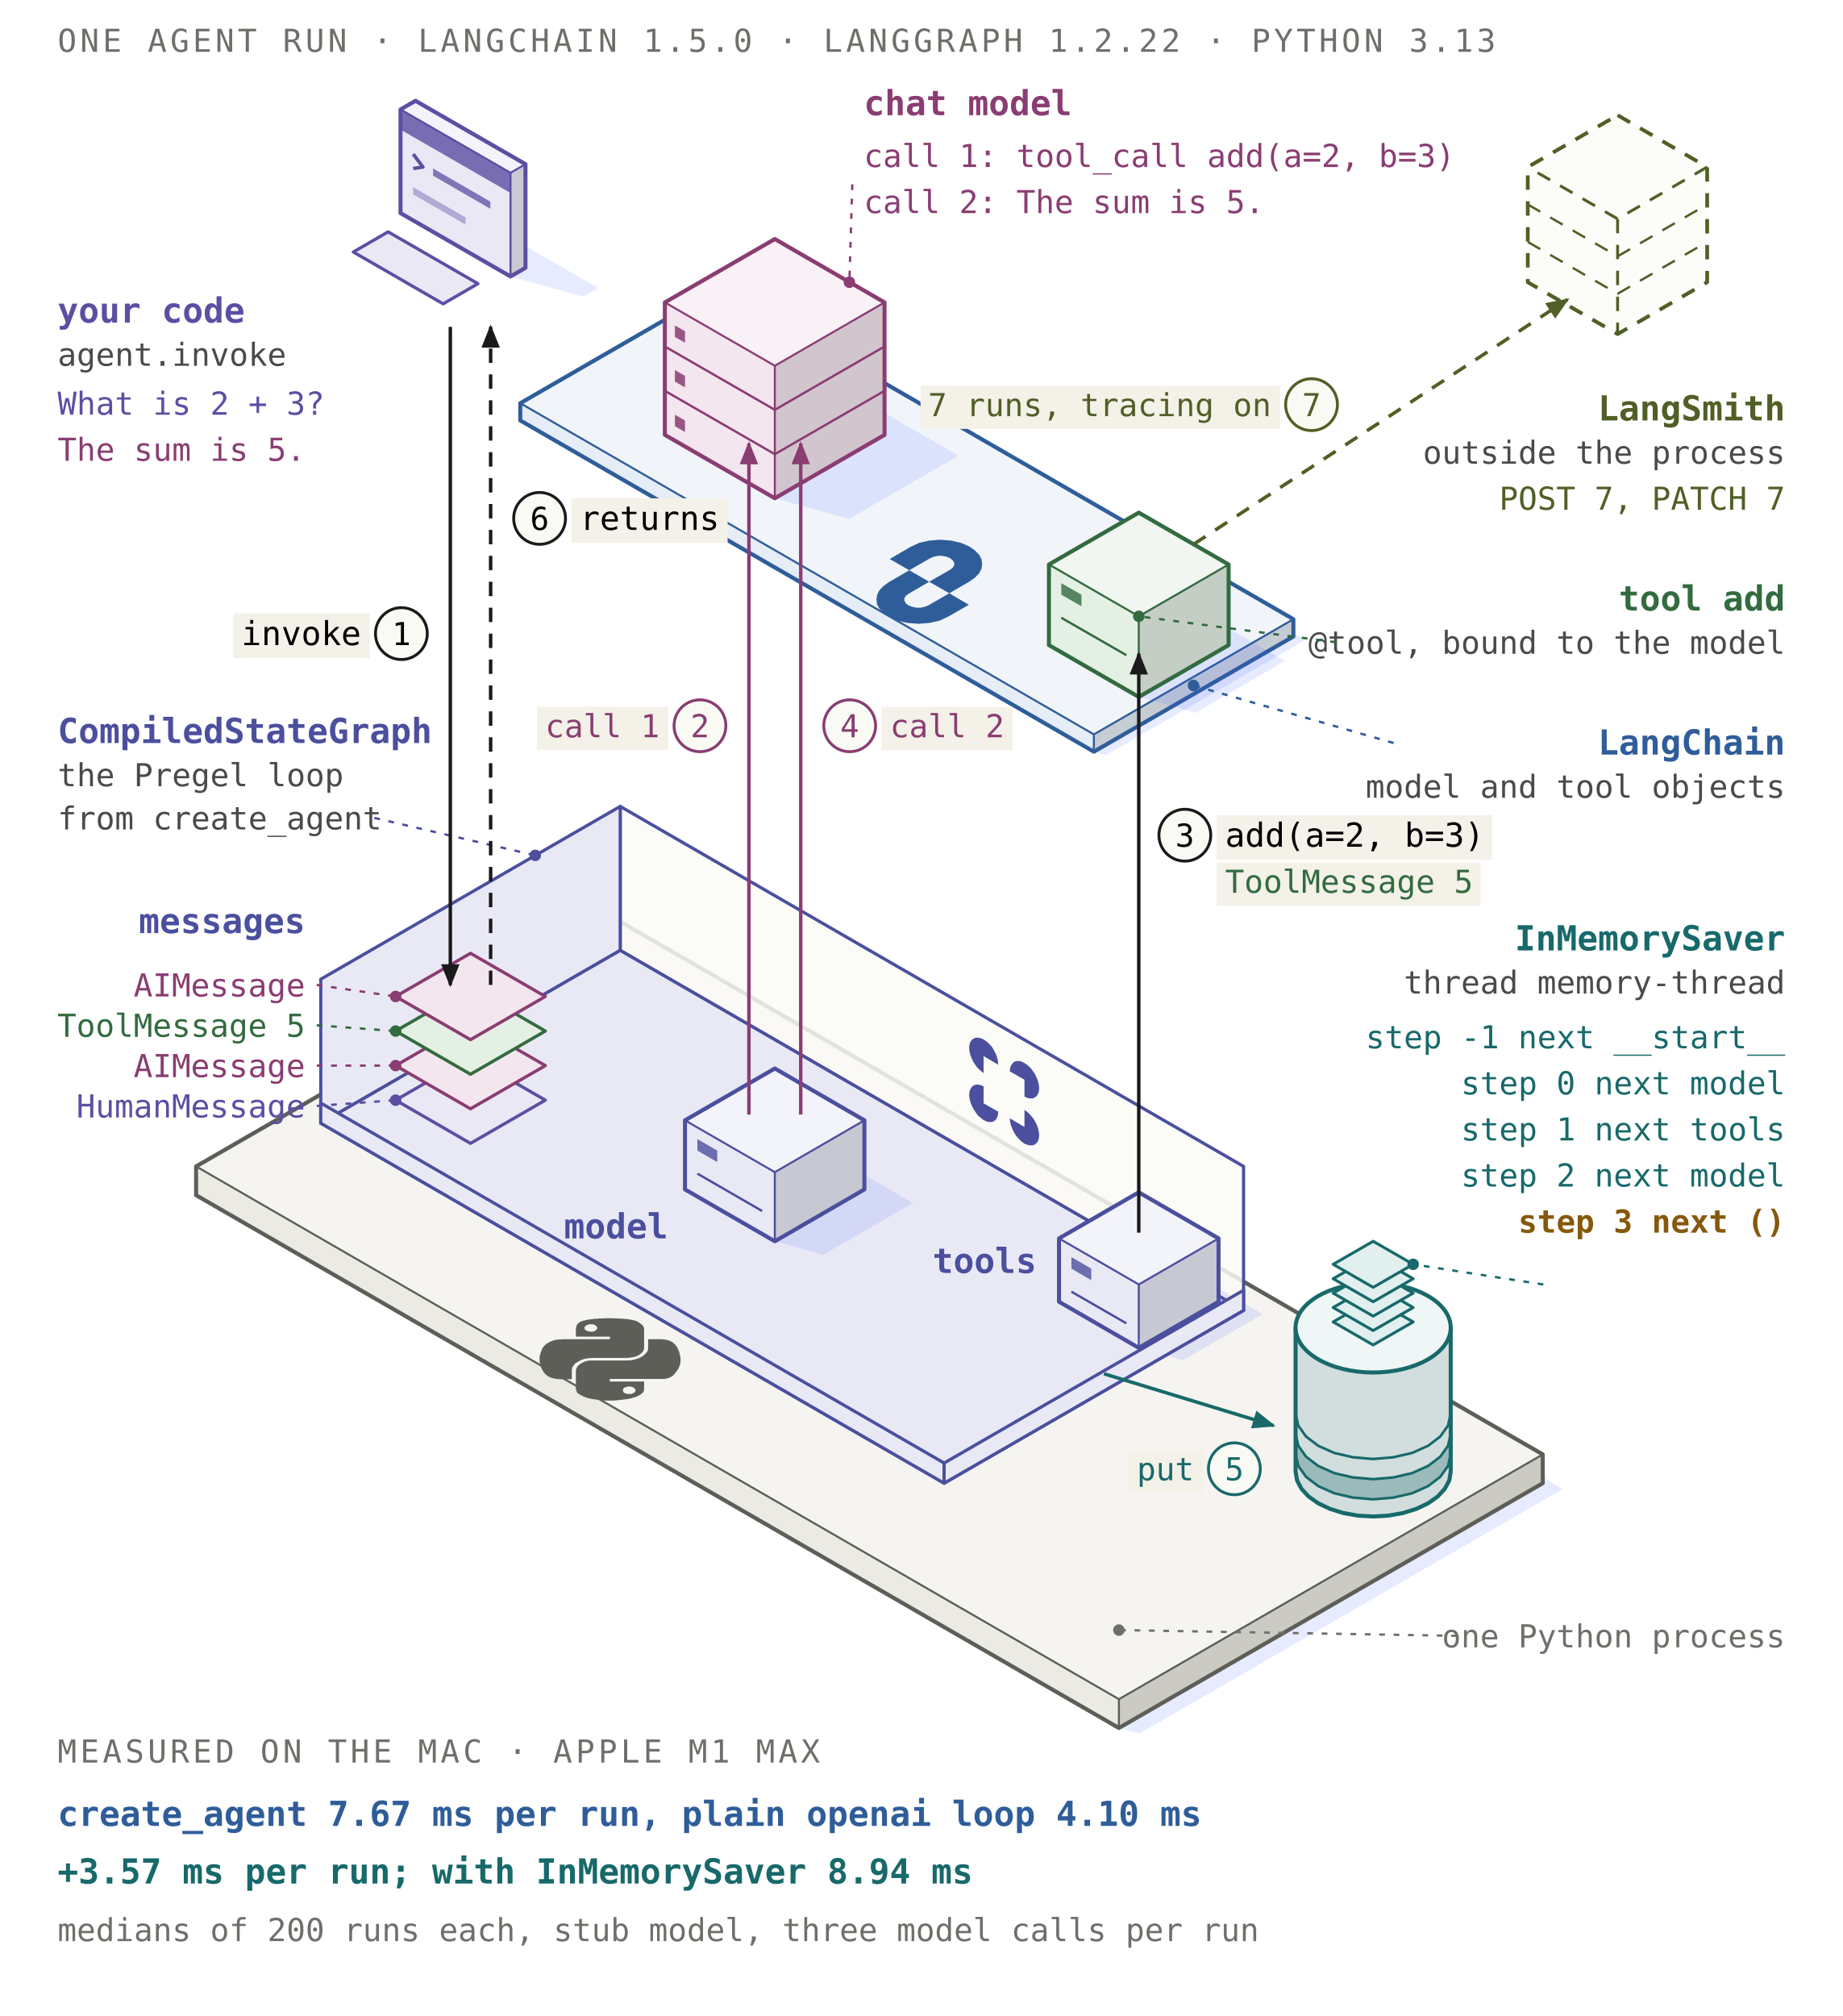
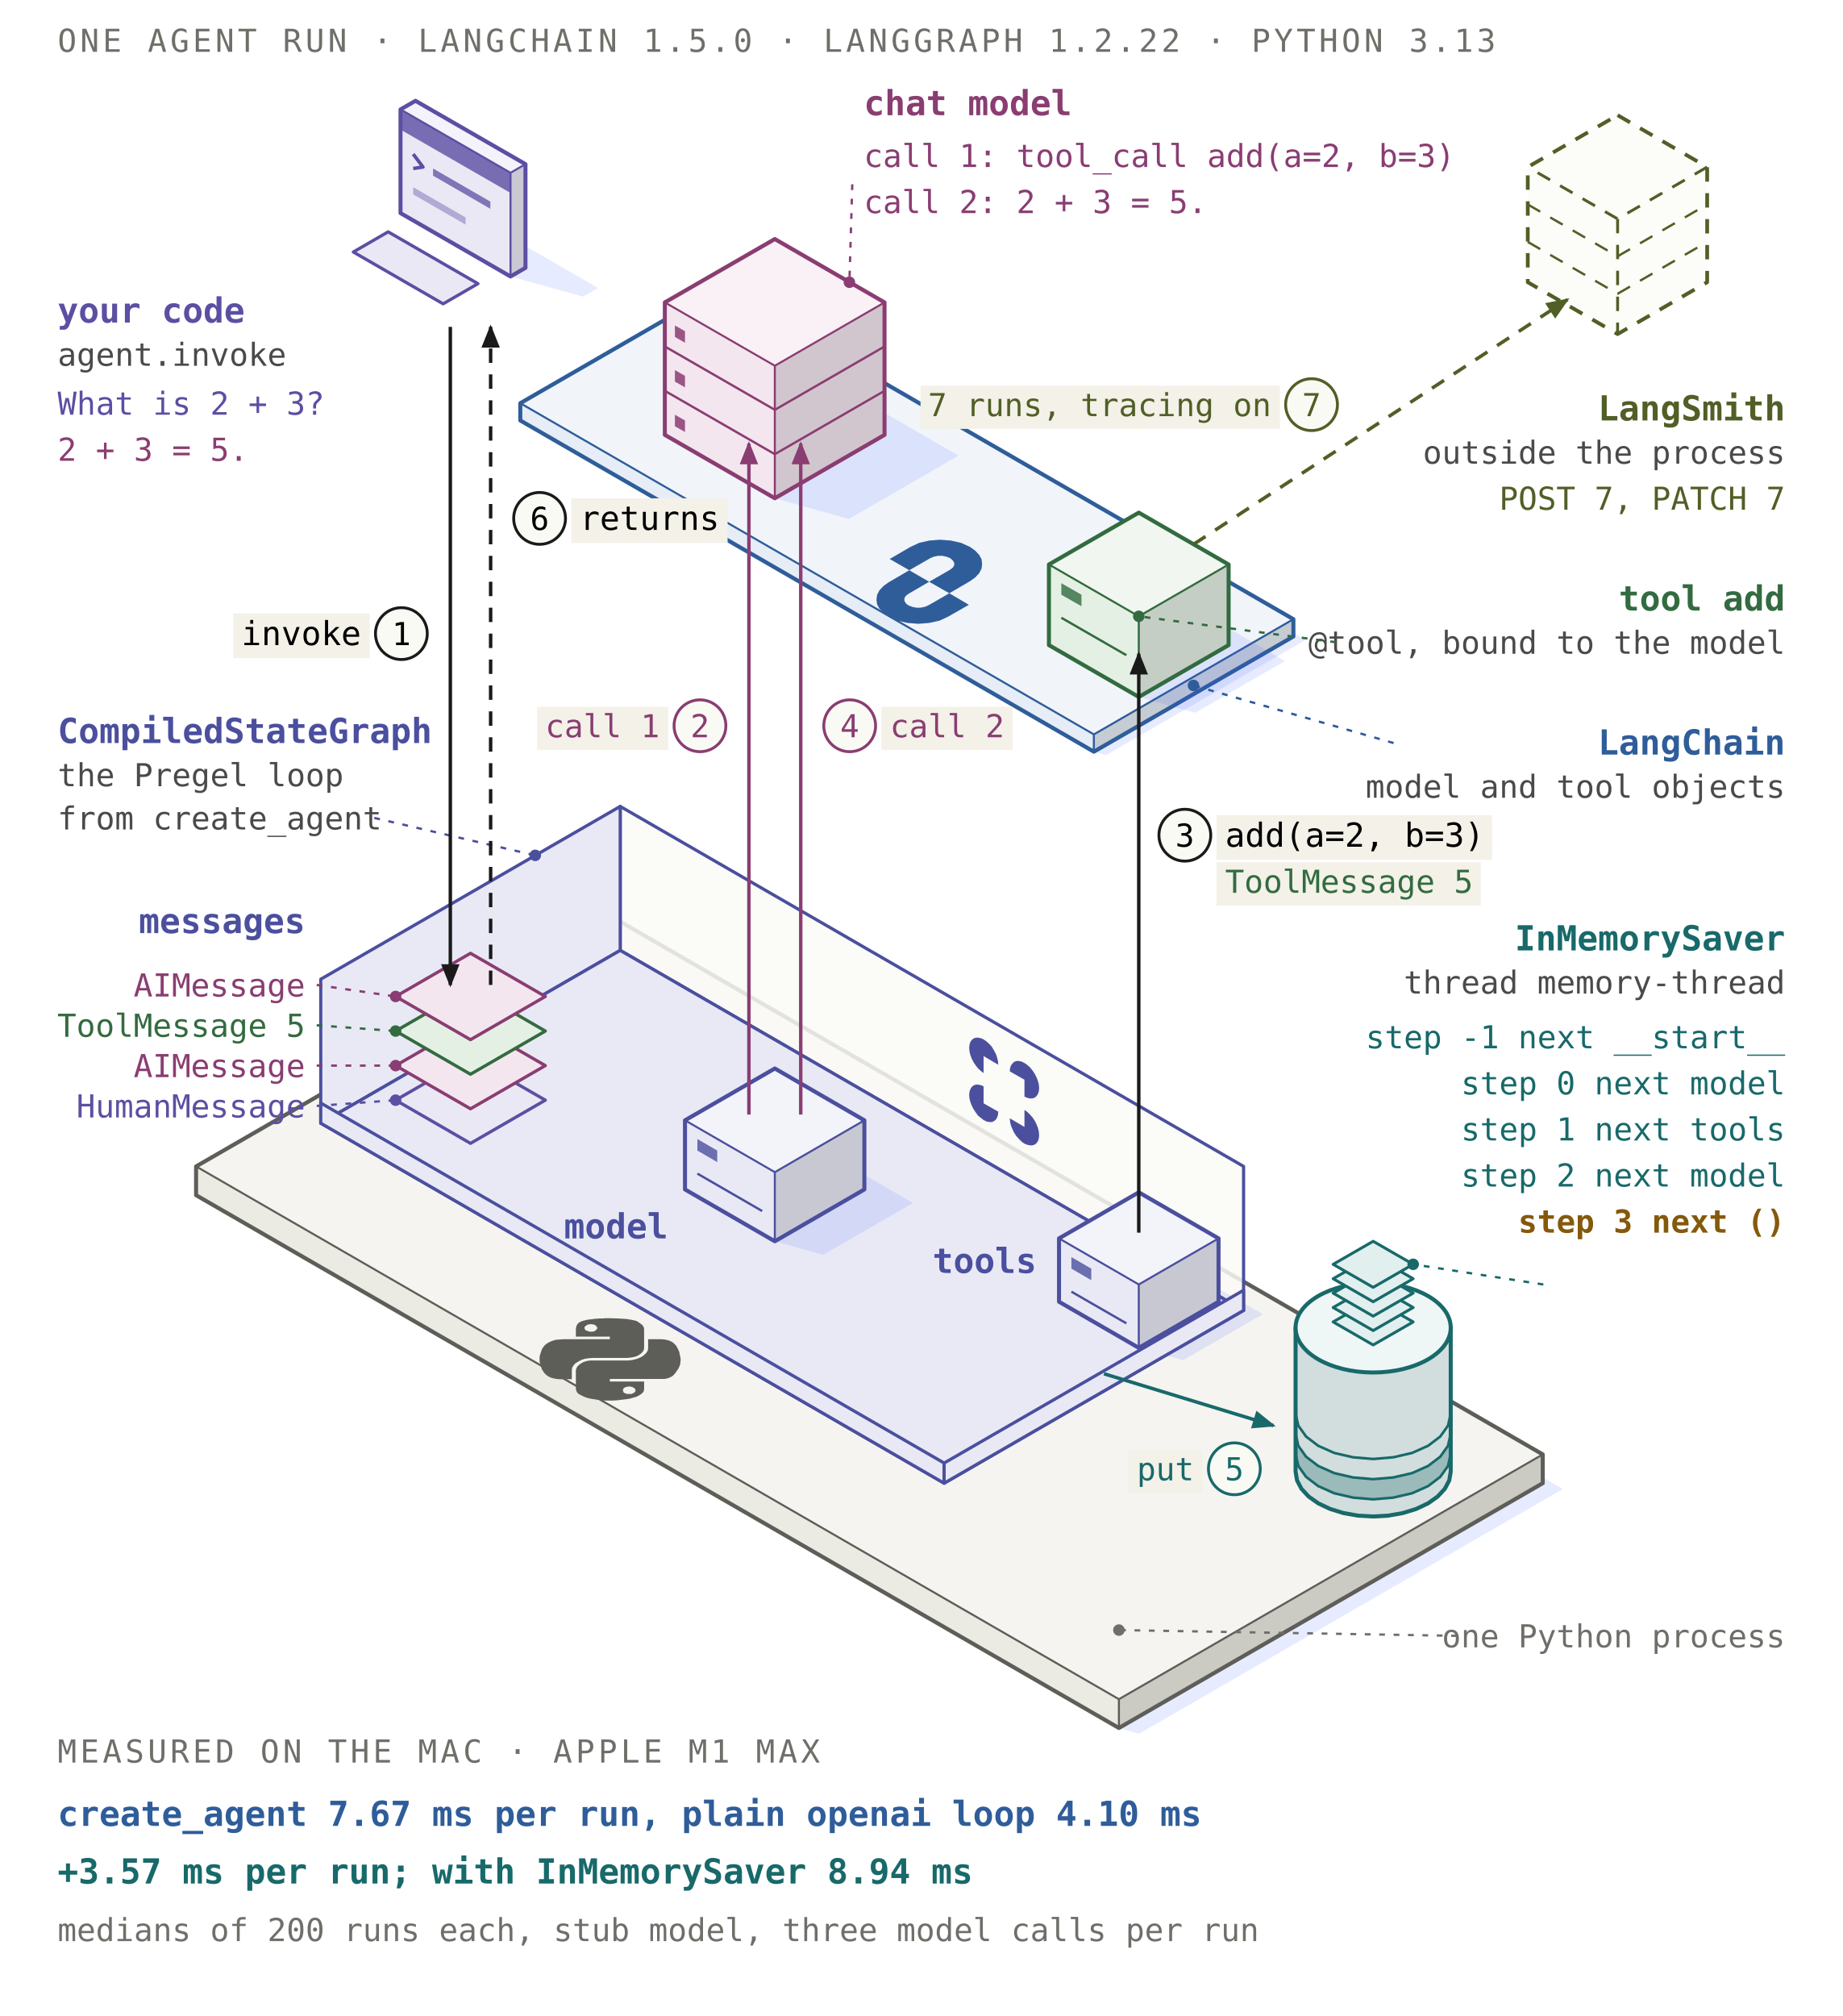
<svg xmlns="http://www.w3.org/2000/svg" viewBox="0 0 640 700" role="img" aria-labelledby="plate-langchain-run-title plate-langchain-run-desc" font-family="JetBrains Mono, ui-monospace, monospace">
  <defs>
    <marker id="plate-langchain-run-head-ink" viewBox="0 0 10 10" refX="9" refY="5" markerWidth="8" markerHeight="8" markerUnits="userSpaceOnUse" orient="auto-start-reverse">
      <path d="M0 1 L10 5 L0 9 z" fill="var(--m-ink, #1a1a1a)" />
    </marker>
    <marker id="plate-langchain-run-head-plum" viewBox="0 0 10 10" refX="9" refY="5" markerWidth="8" markerHeight="8" markerUnits="userSpaceOnUse" orient="auto-start-reverse">
      <path d="M0 1 L10 5 L0 9 z" fill="var(--m-plum-ink, #8a3d72)" />
    </marker>
    <marker id="plate-langchain-run-head-teal" viewBox="0 0 10 10" refX="9" refY="5" markerWidth="8" markerHeight="8" markerUnits="userSpaceOnUse" orient="auto-start-reverse">
      <path d="M0 1 L10 5 L0 9 z" fill="var(--m-teal-ink, #18696a)" />
    </marker>
    <marker id="plate-langchain-run-head-olive" viewBox="0 0 10 10" refX="9" refY="5" markerWidth="8" markerHeight="8" markerUnits="userSpaceOnUse" orient="auto-start-reverse">
      <path d="M0 1 L10 5 L0 9 z" fill="var(--m-olive-ink, #515f26)" />
    </marker>
  </defs>
  <text x="20" y="18" font-size="11" letter-spacing="1.2" fill="var(--m-ink-mute, #6f6f6a)">ONE AGENT RUN · LANGCHAIN 1.5.0 · LANGGRAPH 1.2.22 · PYTHON 3.13</text>
  <polygon points="180.7,146 250,106 254.2,107.2 453.4,222.2 384.1,262.2 379.9,261" fill="var(--m-accent, #3553ff)" fill-opacity="0.12" />
  <polygon points="250,100 449.2,215 449.2,221 379.9,261 180.7,146 180.7,140" fill="var(--m-panel, #f3f1e8)" />
  <polygon points="250,100 449.2,215 449.2,221 379.9,261 180.7,146 180.7,140" fill="var(--m-blue-fill, #e6edf6)" />
  <polygon points="250,100 449.2,215 379.9,255 180.7,140" fill="var(--m-shine, #ffffff)" fill-opacity="0.45" />
  <polygon points="449.2,221 379.9,261 379.9,255 449.2,215" fill="var(--m-shade, #1a1a1a)" fill-opacity="0.16" />
  <path d="M449.2 215L379.9 255L180.7 140L379.9 255L379.9 261" fill="none" stroke="var(--m-blue-ink, #2f5d9a)" stroke-width="0.7" stroke-linejoin="round" />
  <polygon points="250,100 449.2,215 449.2,221 379.9,261 180.7,146 180.7,140" fill="none" stroke="var(--m-blue-ink, #2f5d9a)" stroke-width="1.4" stroke-linejoin="round" />
  <path d="M326.5 187.4l-3.8 .3-3.5 .8-3 1.4-7.2 4.2 6.8 3.9 7.3-4.2 1.2-.5 1.5-.3 1.5 0 1.4 .3 1.3 .5 .9 .8 .5 .8 0 .9-.5 .8-.9 .7-7.3 4.2 7 4 7.2-4.2 1.8-1.3 1.4-1.5 .8-1.6 .2-1.6-.2-1.6-.8-1.5-1.4-1.5-1.8-1.3-3.1-1.4-3.5-.8zM315.8 198l-7.2 4.2-1.8 1.3-1.4 1.5-.8 1.6-.2 1.6 .2 1.6 .8 1.5 1.4 1.5 1.8 1.3 3 1.4 3.6 .8 3.8 .3 3.7-.3 3.6-.8 3-1.4 7.2-4.1-6.8-4-7.3 4.2-1.2 .5-1.5 .3-1.5 0-1.4-.3-1.3-.5-.9-.7-.5-.9 0-.9 .5-.8 .9-.7 7.2-4.2z" fill="var(--m-blue-ink, #2f5d9a)" />
  <polygon points="139.1,74 144.3,71 169.6,78 207.7,100 202.5,103 177.3,96" fill="var(--m-accent, #3553ff)" fill-opacity="0.12" />
  <polygon points="144.3,35 182.5,57 182.5,93 177.3,96 139.1,74 139.1,38" fill="var(--m-panel, #f3f1e8)" />
  <polygon points="144.3,35 182.5,57 182.5,93 177.3,96 139.1,74 139.1,38" fill="var(--m-violet-fill, #ebe8f5)" />
  <polygon points="144.3,35 182.5,57 177.3,60 139.1,38" fill="var(--m-shine, #ffffff)" fill-opacity="0.45" />
  <polygon points="182.5,93 177.3,96 177.3,60 182.5,57" fill="var(--m-shade, #1a1a1a)" fill-opacity="0.16" />
  <path d="M182.5 57L177.3 60L139.1 38L177.3 60L177.3 96" fill="none" stroke="var(--m-violet-ink, #5b4fa3)" stroke-width="0.7" stroke-linejoin="round" />
  <polygon points="144.3,35 182.5,57 182.5,93 177.3,96 139.1,74 139.1,38" fill="none" stroke="var(--m-violet-ink, #5b4fa3)" stroke-width="1.4" stroke-linejoin="round" />
  <polygon points="139.1,45 177.3,67 177.3,60 139.1,38" fill="var(--m-violet-ink, #5b4fa3)" fill-opacity="0.8" />
  <path d="M143.5 53.5L146.9 58L143.5 58.5" fill="none" stroke="var(--m-violet-ink, #5b4fa3)" stroke-width="1.2" stroke-linejoin="round" />
  <polygon points="150.4,61 170.3,72.5 170.3,70 150.4,58.5" fill="var(--m-violet-ink, #5b4fa3)" fill-opacity="0.75" />
  <polygon points="143.5,67.5 161.7,78 161.7,75.5 143.5,65" fill="var(--m-violet-ink, #5b4fa3)" fill-opacity="0.4" />
  <polygon points="134.8,80.5 166,98.5 153.9,105.5 122.7,87.5" fill="var(--m-violet-fill, #ebe8f5)" stroke="var(--m-violet-ink, #5b4fa3)" stroke-width="1.1" stroke-linejoin="round" />
  <polygon points="230.9,151 269.1,129 294.8,136.2 332.9,158.2 294.8,180.2 269.1,173" fill="var(--m-accent, #3553ff)" fill-opacity="0.12" />
  <polygon points="269.1,83 307.2,105 307.2,151 269.1,173 230.9,151 230.9,105" fill="var(--m-panel, #f3f1e8)" />
  <polygon points="269.1,83 307.2,105 307.2,151 269.1,173 230.9,151 230.9,105" fill="var(--m-plum-fill, #f4e6ef)" />
  <polygon points="269.1,83 307.2,105 269.1,127 230.9,105" fill="var(--m-shine, #ffffff)" fill-opacity="0.45" />
  <polygon points="307.2,151 269.1,173 269.1,127 307.2,105" fill="var(--m-shade, #1a1a1a)" fill-opacity="0.16" />
  <path d="M307.2 105L269.1 127L230.9 105L269.1 127L269.1 173" fill="none" stroke="var(--m-plum-ink, #8a3d72)" stroke-width="0.7" stroke-linejoin="round" />
  <polygon points="269.1,83 307.2,105 307.2,151 269.1,173 230.9,151 230.9,105" fill="none" stroke="var(--m-plum-ink, #8a3d72)" stroke-width="1.4" stroke-linejoin="round" />
  <path d="M230.9 135.7L269.1 157.7L307.2 135.7" fill="none" stroke="var(--m-plum-ink, #8a3d72)" stroke-width="0.8" stroke-linejoin="round" />
  <path d="M230.9 120.3L269.1 142.3L307.2 120.3" fill="none" stroke="var(--m-plum-ink, #8a3d72)" stroke-width="0.8" stroke-linejoin="round" />
  <polygon points="234.4,148 237.9,150 237.9,146 234.4,144" fill="var(--m-plum-ink, #8a3d72)" fill-opacity="0.85" />
  <polygon points="234.4,132.5 237.9,134.5 237.9,130.5 234.4,128.5" fill="var(--m-plum-ink, #8a3d72)" fill-opacity="0.85" />
  <polygon points="234.4,117 237.9,119 237.9,115 234.4,113" fill="var(--m-plum-ink, #8a3d72)" fill-opacity="0.85" />
  <polygon points="364.3,224 395.5,206 415.1,211.5 446.3,229.5 415.1,247.5 395.5,242" fill="var(--m-accent, #3553ff)" fill-opacity="0.12" />
  <polygon points="395.5,178 426.7,196 426.7,224 395.5,242 364.3,224 364.3,196" fill="var(--m-panel, #f3f1e8)" />
  <polygon points="395.5,178 426.7,196 426.7,224 395.5,242 364.3,224 364.3,196" fill="var(--m-green-fill, #e5f0e4)" />
  <polygon points="395.5,178 426.7,196 395.5,214 364.3,196" fill="var(--m-shine, #ffffff)" fill-opacity="0.45" />
  <polygon points="426.7,224 395.5,242 395.5,214 426.7,196" fill="var(--m-shade, #1a1a1a)" fill-opacity="0.16" />
  <path d="M426.7 196L395.5 214L364.3 196L395.5 214L395.5 242" fill="none" stroke="var(--m-green-ink, #336b40)" stroke-width="0.7" stroke-linejoin="round" />
  <polygon points="395.5,178 426.7,196 426.7,224 395.5,242 364.3,224 364.3,196" fill="none" stroke="var(--m-green-ink, #336b40)" stroke-width="1.4" stroke-linejoin="round" />
  <polygon points="368.6,206.5 375.6,210.5 375.6,206.5 368.6,202.5" fill="var(--m-green-ink, #336b40)" fill-opacity="0.8" />
  <path d="M368.6 214.5L391.2 227.5" fill="none" stroke="var(--m-green-ink, #336b40)" stroke-width="0.8" stroke-linejoin="round" />
  <polygon points="561.8,40 592.9,58 592.9,98 561.8,116 530.6,98 530.6,58" fill="var(--m-paper, #fafaf5)" fill-opacity="0.6" stroke="var(--m-olive-ink, #515f26)" stroke-width="1.3" stroke-linejoin="round" stroke-dasharray="5 4" />
  <path d="M592.9 58L561.8 76L530.6 58" fill="none" stroke="var(--m-olive-ink, #515f26)" stroke-width="1" stroke-dasharray="5 4" stroke-linejoin="round" />
  <path d="M561.8 76L561.8 116" fill="none" stroke="var(--m-olive-ink, #515f26)" stroke-width="1" stroke-dasharray="5 4" stroke-linejoin="round" />
  <path d="M530.6 84L561.8 102L592.9 84" fill="none" stroke="var(--m-olive-ink, #515f26)" stroke-width="0.8" stroke-dasharray="5 4" stroke-linejoin="round" />
  <path d="M530.6 71L561.8 89L592.9 71" fill="none" stroke="var(--m-olive-ink, #515f26)" stroke-width="0.8" stroke-dasharray="5 4" stroke-linejoin="round" />
  <text x="20" y="112" font-size="12" font-weight="700" fill="var(--m-violet-ink, #5b4fa3)">your code</text>
  <text x="20" y="127" font-size="11" class="m-serif" fill="var(--m-ink-soft, #4a4a4a)">agent.invoke</text>
  <text x="20" y="144" font-size="11" fill="var(--m-violet-ink, #5b4fa3)">What is 2 + 3?</text>
-   <text x="20" y="160" font-size="11" fill="var(--m-plum-ink, #8a3d72)">The sum is 5.</text>
+   <text x="20" y="160" font-size="11" fill="var(--m-plum-ink, #8a3d72)">2 + 3 = 5.</text>
  <text x="300" y="40" font-size="12" font-weight="700" fill="var(--m-plum-ink, #8a3d72)">chat model</text>
  <text x="300" y="58" font-size="11" fill="var(--m-plum-ink, #8a3d72)">call 1: tool_call add(a=2, b=3)</text>
-   <text x="300" y="74" font-size="11" fill="var(--m-plum-ink, #8a3d72)">call 2: The sum is 5.</text>
+   <text x="300" y="74" font-size="11" fill="var(--m-plum-ink, #8a3d72)">call 2: 2 + 3 = 5.</text>
  <polyline points="296,64 295,98" fill="none" stroke="var(--m-plum-ink, #8a3d72)" stroke-width="0.8" stroke-dasharray="2 3" />
  <circle cx="295" cy="98" r="2" fill="var(--m-plum-ink, #8a3d72)" />
  <text x="620" y="146" font-size="12" text-anchor="end" font-weight="700" fill="var(--m-olive-ink, #515f26)">LangSmith</text>
  <text x="620" y="161" font-size="11" text-anchor="end" class="m-serif" fill="var(--m-ink-soft, #4a4a4a)">outside the process</text>
  <text x="620" y="177" font-size="11" text-anchor="end" fill="var(--m-olive-ink, #515f26)">POST 7, PATCH 7</text>
  <text x="620" y="212" font-size="12" text-anchor="end" font-weight="700" fill="var(--m-green-ink, #336b40)">tool add</text>
  <text x="620" y="227" font-size="11" text-anchor="end" class="m-serif" fill="var(--m-ink-soft, #4a4a4a)">@tool, bound to the model</text>
  <polyline points="464,223 395.5,214" fill="none" stroke="var(--m-green-ink, #336b40)" stroke-width="0.8" stroke-dasharray="2 3" />
  <circle cx="395.5" cy="214" r="2" fill="var(--m-green-ink, #336b40)" />
  <text x="620" y="262" font-size="12" text-anchor="end" font-weight="700" fill="var(--m-blue-ink, #2f5d9a)">LangChain</text>
  <text x="620" y="277" font-size="11" text-anchor="end" class="m-serif" fill="var(--m-ink-soft, #4a4a4a)">model and tool objects</text>
  <polyline points="484,258 414.5,238" fill="none" stroke="var(--m-blue-ink, #2f5d9a)" stroke-width="0.8" stroke-dasharray="2 3" />
  <circle cx="414.5" cy="238" r="2" fill="var(--m-blue-ink, #2f5d9a)" />
  <polygon points="68.1,415 215.4,330 222.4,332 542.8,517 395.6,602 388.6,600" fill="var(--m-accent, #3553ff)" fill-opacity="0.12" />
  <polygon points="215.4,320 535.8,505 535.8,515 388.6,600 68.1,415 68.1,405" fill="var(--m-panel, #f3f1e8)" />
  <polygon points="215.4,320 535.8,505 535.8,515 388.6,600 68.1,415 68.1,405" fill="var(--m-grey-fill, #ecebe3)" />
  <polygon points="215.4,320 535.8,505 388.6,590 68.1,405" fill="var(--m-shine, #ffffff)" fill-opacity="0.45" />
  <polygon points="535.8,515 388.6,600 388.6,590 535.8,505" fill="var(--m-shade, #1a1a1a)" fill-opacity="0.16" />
  <path d="M535.8 505L388.6 590L68.1 405L388.6 590L388.6 600" fill="none" stroke="var(--m-grey-ink, #5e5e59)" stroke-width="0.7" stroke-linejoin="round" />
  <polygon points="215.4,320 535.8,505 535.8,515 388.6,600 68.1,415 68.1,405" fill="none" stroke="var(--m-grey-ink, #5e5e59)" stroke-width="1.4" stroke-linejoin="round" />
  <path d="M211.6 457.7l-.7 0-.8 0-.7 .1-.7 0-.7 0-.7 .1-.7 0-.6 .1-1.7 .2-1.4 .3-1 .3-.8 .4-.5 .5-.3 .5-.2 .6-.1 .7 0 2.6 11.8 0 0 .9-16.2 0-1.2 .1-1.3 .1-1.1 .3-1 .4-.9 .5-.8 .6-.6 .7-.5 .8-.3 .9-.3 .9-.2 .8 0 .8 0 .8 .2 .8 .2 .9 .4 1 .4 .7 .5 .7 .6 .6 .7 .5 .8 .4 1 .3 1.1 .2 1.2 .1 4.1 0 0-3.2 .1-.8 .5-.8 .6-.7 1-.6 1.1-.6 1.2-.4 1.4-.2 1.5-.1 11.8 0 1.1-.1 1.2-.2 1-.3 .8-.4 .8-.6 .5-.5 .4-.7 .1-.7 0-6.5-.1-.6-.4-.7-.6-.5-.7-.5-.8-.5-1.1-.3-1.1-.2-1.1-.2-3.1-.2zM205.2 459.8l.5 0 .4 .1 .4 .1 .3 .2 .2 .2 .2 .2 .2 .2 0 .3 0 .3-.2 .2-.2 .2-.2 .2-.3 .2-.4 .1-.4 .1-.5 0-.7-.1-.6-.2-.5-.2-.3-.4-.1-.4 0-.3 .2-.2 .2-.2 .3-.2 .3-.2 .4-.1 .3-.1zM225.1 465l0 3-.1 .9-.5 .8-.7 .7-.9 .7-1.1 .5-1.2 .4-1.4 .3-1.4 .1-11.8 0-1.2 0-1.1 .2-1 .3-.9 .5-.7 .5-.6 .6-.3 .6-.2 .7 0 6.5 .2 .7 .3 .6 .6 .5 .8 .4 .8 .4 1 .4 1.1 .3 1.2 .2 1.3 .2 1.5 .2 1.3 .1 1.5 0 1.4 0 1.5-.1 1.6-.2 1.7-.2 1.1-.2 1-.3 1.1-.3 .8-.4 .8-.5 .6-.5 .4-.6 .1-.7 0-2.6-11.9 0 0-.9 17.8 0 1.2 0 1-.2 .8-.3 .8-.4 .6-.5 .5-.6 .5-.7 .5-.7 .4-.8 .3-.8 .1-.8 .1-.8-.1-.9-.2-.9-.2-1-.4-.9-.4-.8-.4-.6-.6-.6-.6-.5-.8-.4-.9-.3-1-.2-1.2-.1zM218.5 481.4l.7 .1 .6 .2 .5 .3 .3 .3 .1 .4 0 .3-.1 .2-.3 .3-.2 .2-.4 .1-.3 .2-.5 0-.4 0-.4 0-.5 0-.3-.2-.4-.1-.3-.2-.1-.3-.1-.2-.1-.3 .1-.2 .1-.3 .1-.2 .3-.2 .4-.1 .3-.2 .5 0z" fill="var(--m-grey-ink, #5e5e59)" />
  <polygon points="215.4,330 431.9,455 431.9,405 215.4,280" fill="var(--m-paper, #fafaf5)" fill-opacity="0.85" stroke="var(--m-indigo-ink, #4b4f9e)" stroke-width="1.1" stroke-linejoin="round" />
  <polygon points="215.4,330 111.4,390 111.4,340 215.4,280" fill="var(--m-indigo-fill, #e9e9f6)" stroke="var(--m-indigo-ink, #4b4f9e)" stroke-width="1.1" stroke-linejoin="round" />
  <polygon points="215.4,330 431.9,455 327.9,515 111.4,390" fill="var(--m-indigo-fill, #e9e9f6)" stroke="var(--m-indigo-ink, #4b4f9e)" stroke-width="1.1" stroke-linejoin="round" />
  <path d="M341.6 383.1l5.1 2.9-.1 1.1-.3 .9-.4 .7-.7 .6-.7 .3-.9 0-1-.2-1-.5-.9-.7-1-.8-.8-1.1-.8-1.2-.6-1.2-.5-1.3-.3-1.2-.1-1.2 .1-1.1 .3-.9 .5-.8 .6-.5 .8-.3 .8 0 1 .2 .9 .4zM355.8 385.4l1 .7 .9 .9 .9 1 .8 1.2 .6 1.2 .5 1.3 .3 1.3 .1 1.2-.1 1-.3 1-.5 .7-.6 .5-.8 .3-.9 0-.9-.2-1-.4-1-.7-.9-.9-.9-1-.8-1.2-.6-1.3-.5-1.2-.3-1.3-.1-1.2 5.1 3zM346.7 369.7l-.1-1.2-.3-1.3-.4-1.2-.7-1.3-.7-1.2-.9-1-1-.9-1-.7-.9-.4-1-.2-.8 0-.8 .3-.6 .5-.5 .7-.3 1-.1 1 .1 1.2 .3 1.3 .5 1.3 .6 1.2 .8 1.2 .8 1 1 .9 .9 .7 0-5.9zM355.8 374.9l0 5.9 1 .4 .9 .2 .9 0 .8-.3 .6-.5 .5-.8 .3-.9 .1-1.1-.1-1.2-.3-1.2-.5-1.3-.6-1.2-.8-1.2-.9-1.1-.9-.8-1-.7-1-.5-.9-.2-.9 0-.8 .3-.6 .6-.5 .7-.3 .9-.1 1.1z" fill="var(--m-indigo-ink, #4b4f9e)" />
  <polygon points="237.9,413 269.1,395 285.9,399.7 317.1,417.7 285.9,435.7 269.1,431" fill="var(--m-accent, #3553ff)" fill-opacity="0.12" />
  <polygon points="269.1,371 300.2,389 300.2,413 269.1,431 237.9,413 237.9,389" fill="var(--m-panel, #f3f1e8)" />
  <polygon points="269.1,371 300.2,389 300.2,413 269.1,431 237.9,413 237.9,389" fill="var(--m-indigo-fill, #e9e9f6)" />
  <polygon points="269.1,371 300.2,389 269.1,407 237.9,389" fill="var(--m-shine, #ffffff)" fill-opacity="0.45" />
  <polygon points="300.2,413 269.1,431 269.1,407 300.2,389" fill="var(--m-shade, #1a1a1a)" fill-opacity="0.16" />
  <path d="M300.2 389L269.1 407L237.9 389L269.1 407L269.1 431" fill="none" stroke="var(--m-indigo-ink, #4b4f9e)" stroke-width="0.7" stroke-linejoin="round" />
  <polygon points="269.1,371 300.2,389 300.2,413 269.1,431 237.9,413 237.9,389" fill="none" stroke="var(--m-indigo-ink, #4b4f9e)" stroke-width="1.4" stroke-linejoin="round" />
  <polygon points="242.2,399.5 249.1,403.5 249.1,399.5 242.2,395.5" fill="var(--m-indigo-ink, #4b4f9e)" fill-opacity="0.8" />
  <path d="M242.2 407.5L264.7 420.5" fill="none" stroke="var(--m-indigo-ink, #4b4f9e)" stroke-width="0.8" stroke-linejoin="round" />
  <polygon points="367.8,452 395.5,436 410.9,440.3 438.6,456.3 410.9,472.3 395.5,468" fill="var(--m-accent, #3553ff)" fill-opacity="0.12" />
  <polygon points="395.5,414 423.2,430 423.2,452 395.5,468 367.8,452 367.8,430" fill="var(--m-panel, #f3f1e8)" />
  <polygon points="395.5,414 423.2,430 423.2,452 395.5,468 367.8,452 367.8,430" fill="var(--m-indigo-fill, #e9e9f6)" />
  <polygon points="395.5,414 423.2,430 395.5,446 367.8,430" fill="var(--m-shine, #ffffff)" fill-opacity="0.45" />
  <polygon points="423.2,452 395.5,468 395.5,446 423.2,430" fill="var(--m-shade, #1a1a1a)" fill-opacity="0.16" />
  <path d="M423.2 430L395.5 446L367.8 430L395.5 446L395.5 468" fill="none" stroke="var(--m-indigo-ink, #4b4f9e)" stroke-width="0.7" stroke-linejoin="round" />
  <polygon points="395.5,414 423.2,430 423.2,452 395.5,468 367.8,452 367.8,430" fill="none" stroke="var(--m-indigo-ink, #4b4f9e)" stroke-width="1.4" stroke-linejoin="round" />
  <polygon points="372.1,440.5 379,444.5 379,440.5 372.1,436.5" fill="var(--m-indigo-ink, #4b4f9e)" fill-opacity="0.8" />
  <path d="M372.1 448.5L391.2 459.5" fill="none" stroke="var(--m-indigo-ink, #4b4f9e)" stroke-width="0.8" stroke-linejoin="round" />
  <polygon points="163.4,367 189.4,382 163.4,397 137.4,382" fill="var(--m-violet-fill, #ebe8f5)" stroke="var(--m-violet-ink, #5b4fa3)" stroke-width="1.1" stroke-linejoin="round" />
  <polygon points="163.4,355 189.4,370 163.4,385 137.4,370" fill="var(--m-plum-fill, #f4e6ef)" stroke="var(--m-plum-ink, #8a3d72)" stroke-width="1.1" stroke-linejoin="round" />
  <polygon points="163.4,343 189.4,358 163.4,373 137.4,358" fill="var(--m-green-fill, #e5f0e4)" stroke="var(--m-green-ink, #336b40)" stroke-width="1.1" stroke-linejoin="round" />
  <polygon points="163.4,331 189.4,346 163.4,361 137.4,346" fill="var(--m-plum-fill, #f4e6ef)" stroke="var(--m-plum-ink, #8a3d72)" stroke-width="1.1" stroke-linejoin="round" />
  <polygon points="111.4,390 327.9,515 327.9,508 111.4,383" fill="var(--m-indigo-fill, #e9e9f6)" stroke="var(--m-indigo-ink, #4b4f9e)" stroke-width="1.1" stroke-linejoin="round" />
  <polygon points="431.9,455 327.9,515 327.9,508 431.9,448" fill="var(--m-indigo-fill, #e9e9f6)" stroke="var(--m-indigo-ink, #4b4f9e)" stroke-width="1.1" stroke-linejoin="round" />
  <polygon points="450,511 450.9,515 453.6,518.8 457.8,522 463.4,524.5 469.9,526 476.9,526.6 483.9,526 490.4,524.5 496,522 500.2,518.8 502.9,515 503.8,511 503.8,461 502.9,457 500.2,453.2 496,450 490.4,447.5 483.9,446 476.9,445.4 469.9,446 463.4,447.5 457.8,450 453.6,453.2 450.9,457 450,461" fill="var(--m-panel, #f3f1e8)" />
  <polygon points="449.96,461 449.96,511 450.47,514.03 452.01,516.95 454.5,519.64 457.85,522 461.93,523.93 466.59,525.37 471.64,526.26 476.9,526.56 482.16,526.26 487.21,525.37 491.87,523.93 495.95,522 499.3,519.64 501.79,516.95 503.33,514.03 503.84,511 503.84,461" fill="var(--m-teal-fill, #e1efee)" />
  <polygon points="449.96,461 449.96,511 450.47,514.03 452.01,516.95 454.5,519.64 457.85,522 461.93,523.93 466.59,525.37 471.64,526.26 476.9,526.56 482.16,526.26 487.21,525.37 491.87,523.93 495.95,522 499.3,519.64 501.79,516.95 503.33,514.03 503.84,511 503.84,461" fill="var(--m-shade, #1a1a1a)" fill-opacity="0.08" />
  <polygon points="449.96,461 449.96,511 450.47,514.03 452.01,516.95 454.5,519.64 457.85,522 461.93,523.93 466.59,525.37 471.64,526.26 476.9,526.56 482.16,526.26 487.21,525.37 491.87,523.93 495.95,522 499.3,519.64 501.79,516.95 503.33,514.03 503.84,511 503.84,461" fill="none" stroke="var(--m-teal-ink, #18696a)" stroke-width="1.4" stroke-linejoin="round" />
  <ellipse cx="476.9" cy="461" rx="26.94" ry="15.56" fill="var(--m-teal-fill, #e1efee)" />
  <ellipse cx="476.9" cy="461" rx="26.94" ry="15.56" fill="var(--m-shine, #ffffff)" fill-opacity="0.45" stroke="var(--m-teal-ink, #18696a)" stroke-width="1.4" />
  <polygon points="450,505 450.9,509 453.6,512.8 457.8,516 463.4,518.5 469.9,520 476.9,520.6 483.9,520 490.4,518.5 496,516 500.2,512.8 502.9,509 503.8,505 503.8,498 502.9,502 500.2,505.8 496,509 490.4,511.5 483.9,513 476.9,513.6 469.9,513 463.4,511.5 457.8,509 453.6,505.8 450.9,502 450,498" fill="var(--m-teal-ink, #18696a)" fill-opacity="0.3" />
  <path d="M450 505L450.9 509L453.6 512.8L457.8 516L463.4 518.5L469.9 520L476.9 520.6L483.9 520L490.4 518.5L496 516L500.2 512.8L502.9 509L503.8 505" fill="none" stroke="var(--m-teal-ink, #18696a)" stroke-width="0.9" stroke-linejoin="round" />
  <path d="M450 498L450.9 502L453.6 505.8L457.8 509L463.4 511.5L469.9 513L476.9 513.6L483.9 513L490.4 511.5L496 509L500.2 505.8L502.9 502L503.8 498" fill="none" stroke="var(--m-teal-ink, #18696a)" stroke-width="0.9" stroke-linejoin="round" />
  <path d="M450 491L450.9 495L453.6 498.8L457.8 502L463.4 504.5L469.9 506L476.9 506.6L483.9 506L490.4 504.5L496 502L500.2 498.8L502.9 495L503.8 491" fill="none" stroke="var(--m-teal-ink, #18696a)" stroke-width="0.9" stroke-linejoin="round" />
  <polygon points="476.9,451 490.8,459 476.9,467 463,459" fill="var(--m-teal-fill, #e1efee)" stroke="var(--m-teal-ink, #18696a)" stroke-width="1" stroke-linejoin="round" />
  <polygon points="476.9,446 490.8,454 476.9,462 463,454" fill="var(--m-teal-fill, #e1efee)" stroke="var(--m-teal-ink, #18696a)" stroke-width="1" stroke-linejoin="round" />
  <polygon points="476.9,441 490.8,449 476.9,457 463,449" fill="var(--m-teal-fill, #e1efee)" stroke="var(--m-teal-ink, #18696a)" stroke-width="1" stroke-linejoin="round" />
  <polygon points="476.9,436 490.8,444 476.9,452 463,444" fill="var(--m-teal-fill, #e1efee)" stroke="var(--m-teal-ink, #18696a)" stroke-width="1" stroke-linejoin="round" />
  <polygon points="476.9,431 490.8,439 476.9,447 463,439" fill="var(--m-teal-fill, #e1efee)" stroke="var(--m-teal-ink, #18696a)" stroke-width="1" stroke-linejoin="round" />
  <text x="20" y="258" font-size="12" font-weight="700" fill="var(--m-indigo-ink, #4b4f9e)">CompiledStateGraph</text>
  <text x="20" y="273" font-size="11" class="m-serif" fill="var(--m-ink-soft, #4a4a4a)">the Pregel loop</text>
  <text x="20" y="288" font-size="11" class="m-serif" fill="var(--m-ink-soft, #4a4a4a)">from create_agent</text>
  <polyline points="130,284 185.9,297" fill="none" stroke="var(--m-indigo-ink, #4b4f9e)" stroke-width="0.8" stroke-dasharray="2 3" />
  <circle cx="185.9" cy="297" r="2" fill="var(--m-indigo-ink, #4b4f9e)" />
  <text x="232" y="430" font-size="12" text-anchor="end" font-weight="700" fill="var(--m-indigo-ink, #4b4f9e)">model</text>
  <text x="360" y="442" font-size="12" text-anchor="end" font-weight="700" fill="var(--m-indigo-ink, #4b4f9e)">tools</text>
  <text x="106" y="324" font-size="12" text-anchor="end" font-weight="700" fill="var(--m-indigo-ink, #4b4f9e)">messages</text>
  <text x="106" y="388" font-size="11" text-anchor="end" fill="var(--m-violet-ink, #5b4fa3)">HumanMessage</text>
  <polyline points="110,384 137.4,382" fill="none" stroke="var(--m-violet-ink, #5b4fa3)" stroke-width="0.8" stroke-dasharray="2 3" />
  <circle cx="137.4" cy="382" r="2" fill="var(--m-violet-ink, #5b4fa3)" />
  <text x="106" y="374" font-size="11" text-anchor="end" fill="var(--m-plum-ink, #8a3d72)">AIMessage</text>
  <polyline points="110,370 137.4,370" fill="none" stroke="var(--m-plum-ink, #8a3d72)" stroke-width="0.8" stroke-dasharray="2 3" />
  <circle cx="137.4" cy="370" r="2" fill="var(--m-plum-ink, #8a3d72)" />
  <text x="106" y="360" font-size="11" text-anchor="end" fill="var(--m-green-ink, #336b40)">ToolMessage 5</text>
  <polyline points="110,356 137.4,358" fill="none" stroke="var(--m-green-ink, #336b40)" stroke-width="0.8" stroke-dasharray="2 3" />
  <circle cx="137.4" cy="358" r="2" fill="var(--m-green-ink, #336b40)" />
  <text x="106" y="346" font-size="11" text-anchor="end" fill="var(--m-plum-ink, #8a3d72)">AIMessage</text>
  <polyline points="110,342 137.4,346" fill="none" stroke="var(--m-plum-ink, #8a3d72)" stroke-width="0.8" stroke-dasharray="2 3" />
  <circle cx="137.4" cy="346" r="2" fill="var(--m-plum-ink, #8a3d72)" />
  <text x="620" y="330" font-size="12" text-anchor="end" font-weight="700" fill="var(--m-teal-ink, #18696a)">InMemorySaver</text>
  <text x="620" y="345" font-size="11" text-anchor="end" class="m-serif" fill="var(--m-ink-soft, #4a4a4a)">thread memory-thread</text>
  <text x="620" y="364" font-size="11" text-anchor="end" fill="var(--m-teal-ink, #18696a)">step -1  next __start__</text>
  <text x="620" y="380" font-size="11" text-anchor="end" fill="var(--m-teal-ink, #18696a)">step  0  next model</text>
  <text x="620" y="396" font-size="11" text-anchor="end" fill="var(--m-teal-ink, #18696a)">step  1  next tools</text>
  <text x="620" y="412" font-size="11" text-anchor="end" fill="var(--m-teal-ink, #18696a)">step  2  next model</text>
  <text x="620" y="428" font-size="11" text-anchor="end" font-weight="700" fill="var(--m-amber-ink, #85590c)">step  3  next ()</text>
  <polyline points="536,446 490.8,439" fill="none" stroke="var(--m-teal-ink, #18696a)" stroke-width="0.8" stroke-dasharray="2 3" />
  <circle cx="490.8" cy="439" r="2" fill="var(--m-teal-ink, #18696a)" />
  <text x="620" y="572" font-size="11" text-anchor="end" class="m-serif" fill="var(--m-ink-mute, #6f6f6a)">one Python process</text>
  <polyline points="506,568 388.6,566" fill="none" stroke="var(--m-ink-mute, #6f6f6a)" stroke-width="0.8" stroke-dasharray="2 3" />
  <circle cx="388.6" cy="566" r="2" fill="var(--m-ink-mute, #6f6f6a)" />
  <text x="20" y="612" font-size="11" letter-spacing="1.2" fill="var(--m-ink-mute, #6f6f6a)">MEASURED ON THE MAC · APPLE M1 MAX</text>
  <text x="20" y="634" font-size="12" font-weight="700" fill="var(--m-blue-ink, #2f5d9a)">create_agent 7.67 ms per run, plain openai loop 4.10 ms</text>
  <text x="20" y="654" font-size="12" font-weight="700" fill="var(--m-teal-ink, #18696a)">+3.57 ms per run; with InMemorySaver 8.94 ms</text>
  <text x="20" y="674" font-size="11" class="m-serif" fill="var(--m-ink-mute, #6f6f6a)">medians of 200 runs each, stub model, three model calls per run</text>
  <g data-beat="1">
    <animate attributeName="opacity" values="0;0;1" keyTimes="0;0;1" calcMode="spline" keySplines="0 0 1 1;0.23 1 0.32 1" dur="0.45s" begin="indefinite" fill="freeze" />
    <animateTransform attributeName="transform" type="translate" values="0 4;0 4;0 0" keyTimes="0;0;1" calcMode="spline" keySplines="0 0 1 1;0.23 1 0.32 1" dur="0.45s" begin="indefinite" fill="freeze" />
    <path d="M156.4 113.5L156.4 342" fill="none" stroke="var(--m-ink, #1a1a1a)" stroke-width="1.2" stroke-linejoin="round" marker-end="url(#plate-langchain-run-head-ink)" />
    <circle class="m-packet" r="3.5" fill="var(--m-ink, #1a1a1a)" opacity="0">
      <animateMotion path="M156.4 113.5L156.4 342" keyPoints="0;0;1;1" keyTimes="0;0;0.688;1" calcMode="linear" dur="0.8s" begin="indefinite" fill="freeze" />
      <animate attributeName="opacity" values="0;0;1;1;0" keyTimes="0;0;0.1;0.688;1" dur="0.8s" begin="indefinite" fill="freeze" />
    </circle>
    <circle cx="139.4" cy="220" r="9" fill="var(--m-paper, #fafaf5)" stroke="var(--m-ink, #1a1a1a)" stroke-width="1" />
    <text x="139.4" y="224" font-size="11" text-anchor="middle">1</text>
    <rect class="m-knock" x="81" y="213.03" width="47.4" height="15.5" fill="var(--m-panel, #f3f1e8)" />
    <text x="125.4" y="224" font-size="11.5" text-anchor="end">invoke</text>
  </g>
  <g data-beat="2">
    <animate attributeName="opacity" values="0;0;1" keyTimes="0;0.571;1" calcMode="spline" keySplines="0 0 1 1;0.23 1 0.32 1" dur="1.05s" begin="indefinite" fill="freeze" />
    <animateTransform attributeName="transform" type="translate" values="0 4;0 4;0 0" keyTimes="0;0.571;1" calcMode="spline" keySplines="0 0 1 1;0.23 1 0.32 1" dur="1.05s" begin="indefinite" fill="freeze" />
    <path d="M260.1 387L260.1 154" fill="none" stroke="var(--m-plum-ink, #8a3d72)" stroke-width="1.2" stroke-linejoin="round" marker-end="url(#plate-langchain-run-head-plum)" />
    <circle class="m-packet" r="3.5" fill="var(--m-plum-ink, #8a3d72)" opacity="0">
      <animateMotion path="M260.1 387L260.1 154" keyPoints="0;0;1;1" keyTimes="0;0.429;0.821;1" calcMode="linear" dur="1.4s" begin="indefinite" fill="freeze" />
      <animate attributeName="opacity" values="0;0;1;1;0" keyTimes="0;0.429;0.486;0.821;1" dur="1.4s" begin="indefinite" fill="freeze" />
    </circle>
    <circle cx="243.1" cy="252" r="9" fill="var(--m-paper, #fafaf5)" stroke="var(--m-plum-ink, #8a3d72)" stroke-width="1" />
    <text x="243.1" y="256" font-size="11" text-anchor="middle" fill="var(--m-plum-ink, #8a3d72)">2</text>
    <rect class="m-knock" x="186.5" y="245.42" width="45.6" height="15" fill="var(--m-panel, #f3f1e8)" />
    <text x="229.1" y="256" font-size="11" text-anchor="end" fill="var(--m-plum-ink, #8a3d72)">call 1</text>
  </g>
  <g data-beat="3">
    <animate attributeName="opacity" values="0;0;1" keyTimes="0;0.727;1" calcMode="spline" keySplines="0 0 1 1;0.23 1 0.32 1" dur="1.65s" begin="indefinite" fill="freeze" />
    <animateTransform attributeName="transform" type="translate" values="0 4;0 4;0 0" keyTimes="0;0.727;1" calcMode="spline" keySplines="0 0 1 1;0.23 1 0.32 1" dur="1.65s" begin="indefinite" fill="freeze" />
    <path d="M395.5 428L395.5 227" fill="none" stroke="var(--m-ink, #1a1a1a)" stroke-width="1.2" stroke-linejoin="round" marker-end="url(#plate-langchain-run-head-ink)" />
    <circle class="m-packet" r="3.5" fill="var(--m-ink, #1a1a1a)" opacity="0">
      <animateMotion path="M395.5 428L395.5 227" keyPoints="0;0;1;1" keyTimes="0;0.6;0.875;1" calcMode="linear" dur="2s" begin="indefinite" fill="freeze" />
      <animate attributeName="opacity" values="0;0;1;1;0" keyTimes="0;0.6;0.64;0.875;1" dur="2s" begin="indefinite" fill="freeze" />
    </circle>
    <circle cx="411.5" cy="290" r="9" fill="var(--m-paper, #fafaf5)" stroke="var(--m-ink, #1a1a1a)" stroke-width="1" />
    <text x="411.5" y="294" font-size="11" text-anchor="middle">3</text>
    <rect class="m-knock" x="422.5" y="283.03" width="95.7" height="15.5" fill="var(--m-panel, #f3f1e8)" />
    <text x="425.5" y="294" font-size="11.5">add(a=2, b=3)</text>
    <rect class="m-knock" x="422.5" y="299.42" width="91.8" height="15" fill="var(--m-panel, #f3f1e8)" />
    <text x="425.5" y="310" font-size="11" fill="var(--m-green-ink, #336b40)">ToolMessage 5</text>
  </g>
  <g data-beat="4">
    <animate attributeName="opacity" values="0;0;1" keyTimes="0;0.8;1" calcMode="spline" keySplines="0 0 1 1;0.23 1 0.32 1" dur="2.25s" begin="indefinite" fill="freeze" />
    <animateTransform attributeName="transform" type="translate" values="0 4;0 4;0 0" keyTimes="0;0.8;1" calcMode="spline" keySplines="0 0 1 1;0.23 1 0.32 1" dur="2.25s" begin="indefinite" fill="freeze" />
    <path d="M278.1 387L278.1 154" fill="none" stroke="var(--m-plum-ink, #8a3d72)" stroke-width="1.2" stroke-linejoin="round" marker-end="url(#plate-langchain-run-head-plum)" />
    <circle class="m-packet" r="3.5" fill="var(--m-plum-ink, #8a3d72)" opacity="0">
      <animateMotion path="M278.1 387L278.1 154" keyPoints="0;0;1;1" keyTimes="0;0.692;0.904;1" calcMode="linear" dur="2.6s" begin="indefinite" fill="freeze" />
      <animate attributeName="opacity" values="0;0;1;1;0" keyTimes="0;0.692;0.723;0.904;1" dur="2.6s" begin="indefinite" fill="freeze" />
    </circle>
    <circle cx="295.1" cy="252" r="9" fill="var(--m-paper, #fafaf5)" stroke="var(--m-plum-ink, #8a3d72)" stroke-width="1" />
    <text x="295.1" y="256" font-size="11" text-anchor="middle" fill="var(--m-plum-ink, #8a3d72)">4</text>
    <rect class="m-knock" x="306.1" y="245.42" width="45.6" height="15" fill="var(--m-panel, #f3f1e8)" />
    <text x="309.1" y="256" font-size="11" fill="var(--m-plum-ink, #8a3d72)">call 2</text>
  </g>
  <g data-beat="5">
    <animate attributeName="opacity" values="0;0;1" keyTimes="0;0.842;1" calcMode="spline" keySplines="0 0 1 1;0.23 1 0.32 1" dur="2.85s" begin="indefinite" fill="freeze" />
    <animateTransform attributeName="transform" type="translate" values="0 4;0 4;0 0" keyTimes="0;0.842;1" calcMode="spline" keySplines="0 0 1 1;0.23 1 0.32 1" dur="2.85s" begin="indefinite" fill="freeze" />
    <path d="M383.4 477 L442.3 495" fill="none" stroke="var(--m-teal-ink, #18696a)" stroke-width="1.2" stroke-linejoin="round" marker-end="url(#plate-langchain-run-head-teal)" />
    <circle class="m-packet" r="3.5" fill="var(--m-teal-ink, #18696a)" opacity="0">
      <animateMotion path="M383.4 477 L442.3 495" keyPoints="0;0;1;1" keyTimes="0;0.75;0.922;1" calcMode="linear" dur="3.2s" begin="indefinite" fill="freeze" />
      <animate attributeName="opacity" values="0;0;1;1;0" keyTimes="0;0.75;0.775;0.922;1" dur="3.2s" begin="indefinite" fill="freeze" />
    </circle>
    <circle cx="428.7" cy="510" r="9" fill="var(--m-paper, #fafaf5)" stroke="var(--m-teal-ink, #18696a)" stroke-width="1" />
    <text x="428.7" y="514" font-size="11" text-anchor="middle" fill="var(--m-teal-ink, #18696a)">5</text>
    <rect class="m-knock" x="391.9" y="503.42" width="25.8" height="15" fill="var(--m-panel, #f3f1e8)" />
    <text x="414.7" y="514" font-size="11" text-anchor="end" fill="var(--m-teal-ink, #18696a)">put</text>
  </g>
  <g data-beat="6">
    <animate attributeName="opacity" values="0;0;1" keyTimes="0;0.87;1" calcMode="spline" keySplines="0 0 1 1;0.23 1 0.32 1" dur="3.45s" begin="indefinite" fill="freeze" />
    <animateTransform attributeName="transform" type="translate" values="0 4;0 4;0 0" keyTimes="0;0.87;1" calcMode="spline" keySplines="0 0 1 1;0.23 1 0.32 1" dur="3.45s" begin="indefinite" fill="freeze" />
    <path d="M170.4 342L170.4 113.5" fill="none" stroke="var(--m-ink, #1a1a1a)" stroke-width="1.2" stroke-dasharray="5 4" stroke-linejoin="round" marker-end="url(#plate-langchain-run-head-ink)" />
    <circle class="m-packet" r="3.5" fill="var(--m-ink, #1a1a1a)" opacity="0">
      <animateMotion path="M170.4 342L170.4 113.5" keyPoints="0;0;1;1" keyTimes="0;0.789;0.934;1" calcMode="linear" dur="3.8s" begin="indefinite" fill="freeze" />
      <animate attributeName="opacity" values="0;0;1;1;0" keyTimes="0;0.789;0.811;0.934;1" dur="3.8s" begin="indefinite" fill="freeze" />
    </circle>
    <circle cx="187.4" cy="180" r="9" fill="var(--m-paper, #fafaf5)" stroke="var(--m-ink, #1a1a1a)" stroke-width="1" />
    <text x="187.4" y="184" font-size="11" text-anchor="middle">6</text>
    <rect class="m-knock" x="198.4" y="173.03" width="54.3" height="15.5" fill="var(--m-panel, #f3f1e8)" />
    <text x="201.4" y="184" font-size="11.5">returns</text>
  </g>
  <g data-beat="7">
    <animate attributeName="opacity" values="0;0;1" keyTimes="0;0.889;1" calcMode="spline" keySplines="0 0 1 1;0.23 1 0.32 1" dur="4.05s" begin="indefinite" fill="freeze" />
    <animateTransform attributeName="transform" type="translate" values="0 4;0 4;0 0" keyTimes="0;0.889;1" calcMode="spline" keySplines="0 0 1 1;0.23 1 0.32 1" dur="4.05s" begin="indefinite" fill="freeze" />
    <path d="M414.5 189 L544.4 104" fill="none" stroke="var(--m-olive-ink, #515f26)" stroke-width="1.2" stroke-dasharray="5 4" stroke-linejoin="round" marker-end="url(#plate-langchain-run-head-olive)" />
    <circle class="m-packet" r="3.5" fill="var(--m-olive-ink, #515f26)" opacity="0">
      <animateMotion path="M414.5 189 L544.4 104" keyPoints="0;0;1;1" keyTimes="0;0.818;0.943;1" calcMode="linear" dur="4.4s" begin="indefinite" fill="freeze" />
      <animate attributeName="opacity" values="0;0;1;1;0" keyTimes="0;0.818;0.836;0.943;1" dur="4.4s" begin="indefinite" fill="freeze" />
    </circle>
    <circle cx="455.5" cy="140.5" r="9" fill="var(--m-paper, #fafaf5)" stroke="var(--m-olive-ink, #515f26)" stroke-width="1" />
    <text x="455.5" y="144.5" font-size="11" text-anchor="middle" fill="var(--m-olive-ink, #515f26)">7</text>
    <rect class="m-knock" x="319.7" y="133.92" width="124.8" height="15" fill="var(--m-panel, #f3f1e8)" />
    <text x="441.5" y="144.5" font-size="11" text-anchor="end" fill="var(--m-olive-ink, #515f26)">7 runs, tracing on</text>
  </g>
</svg>
